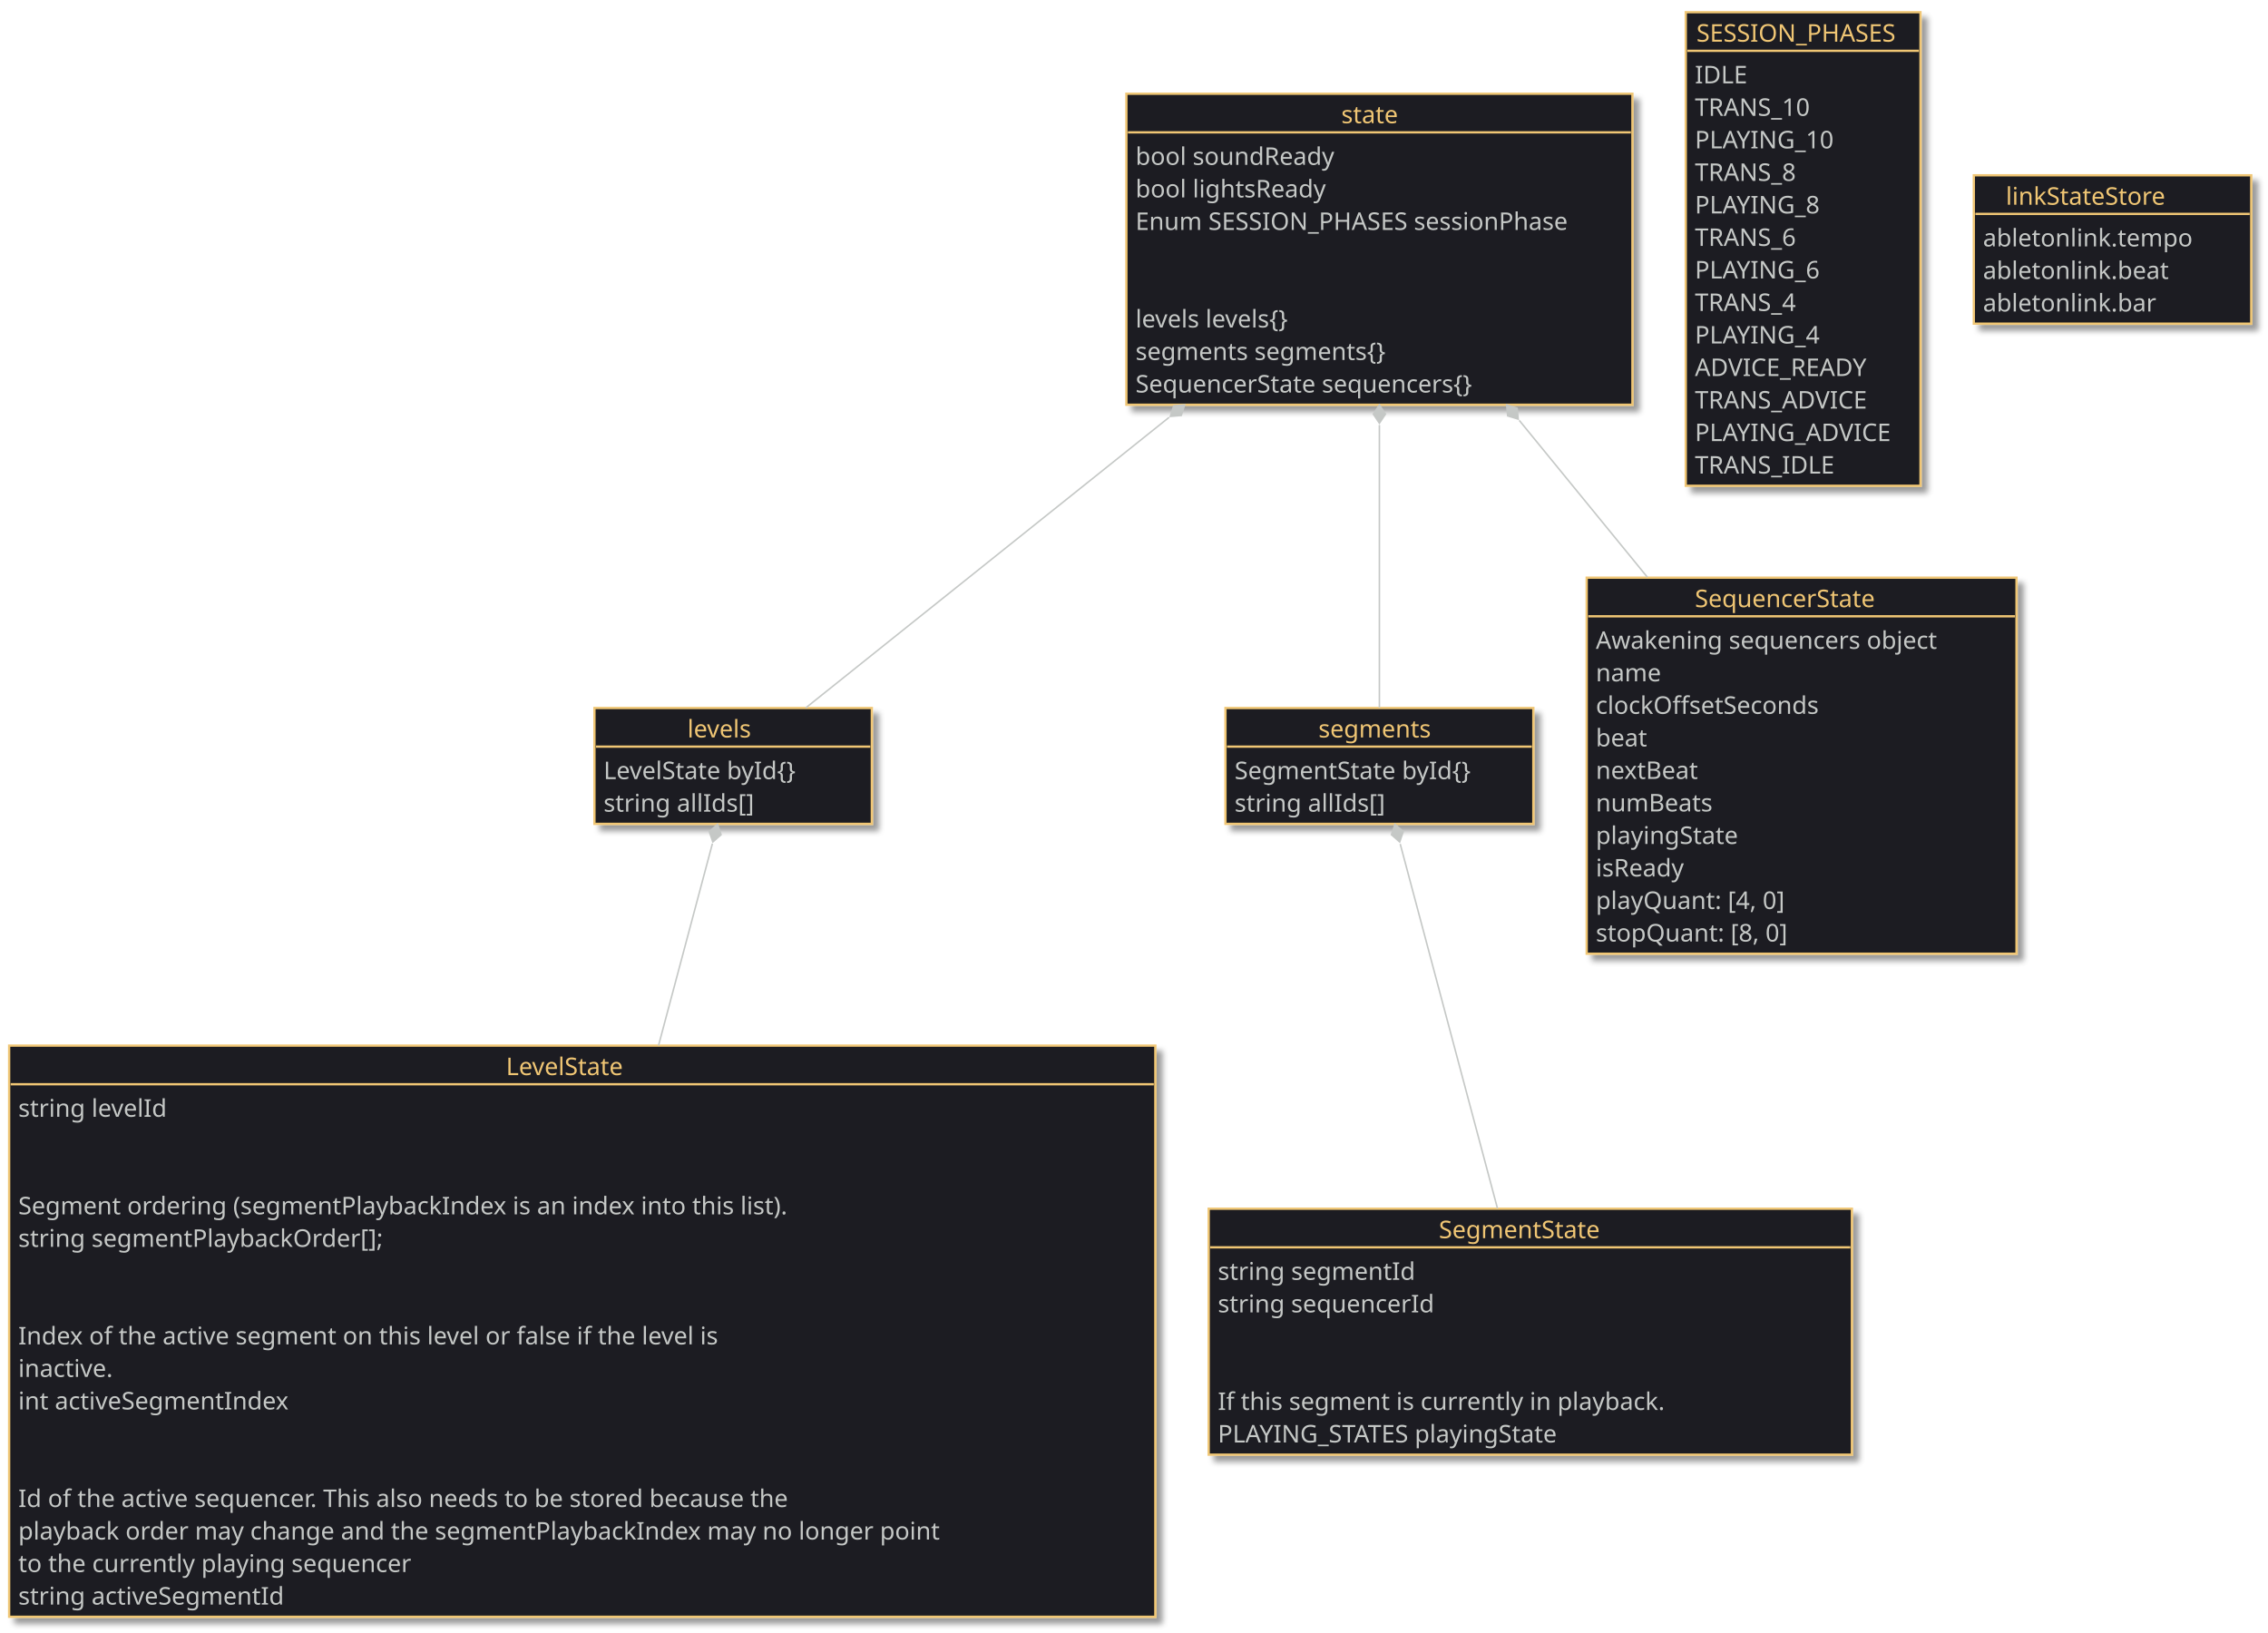
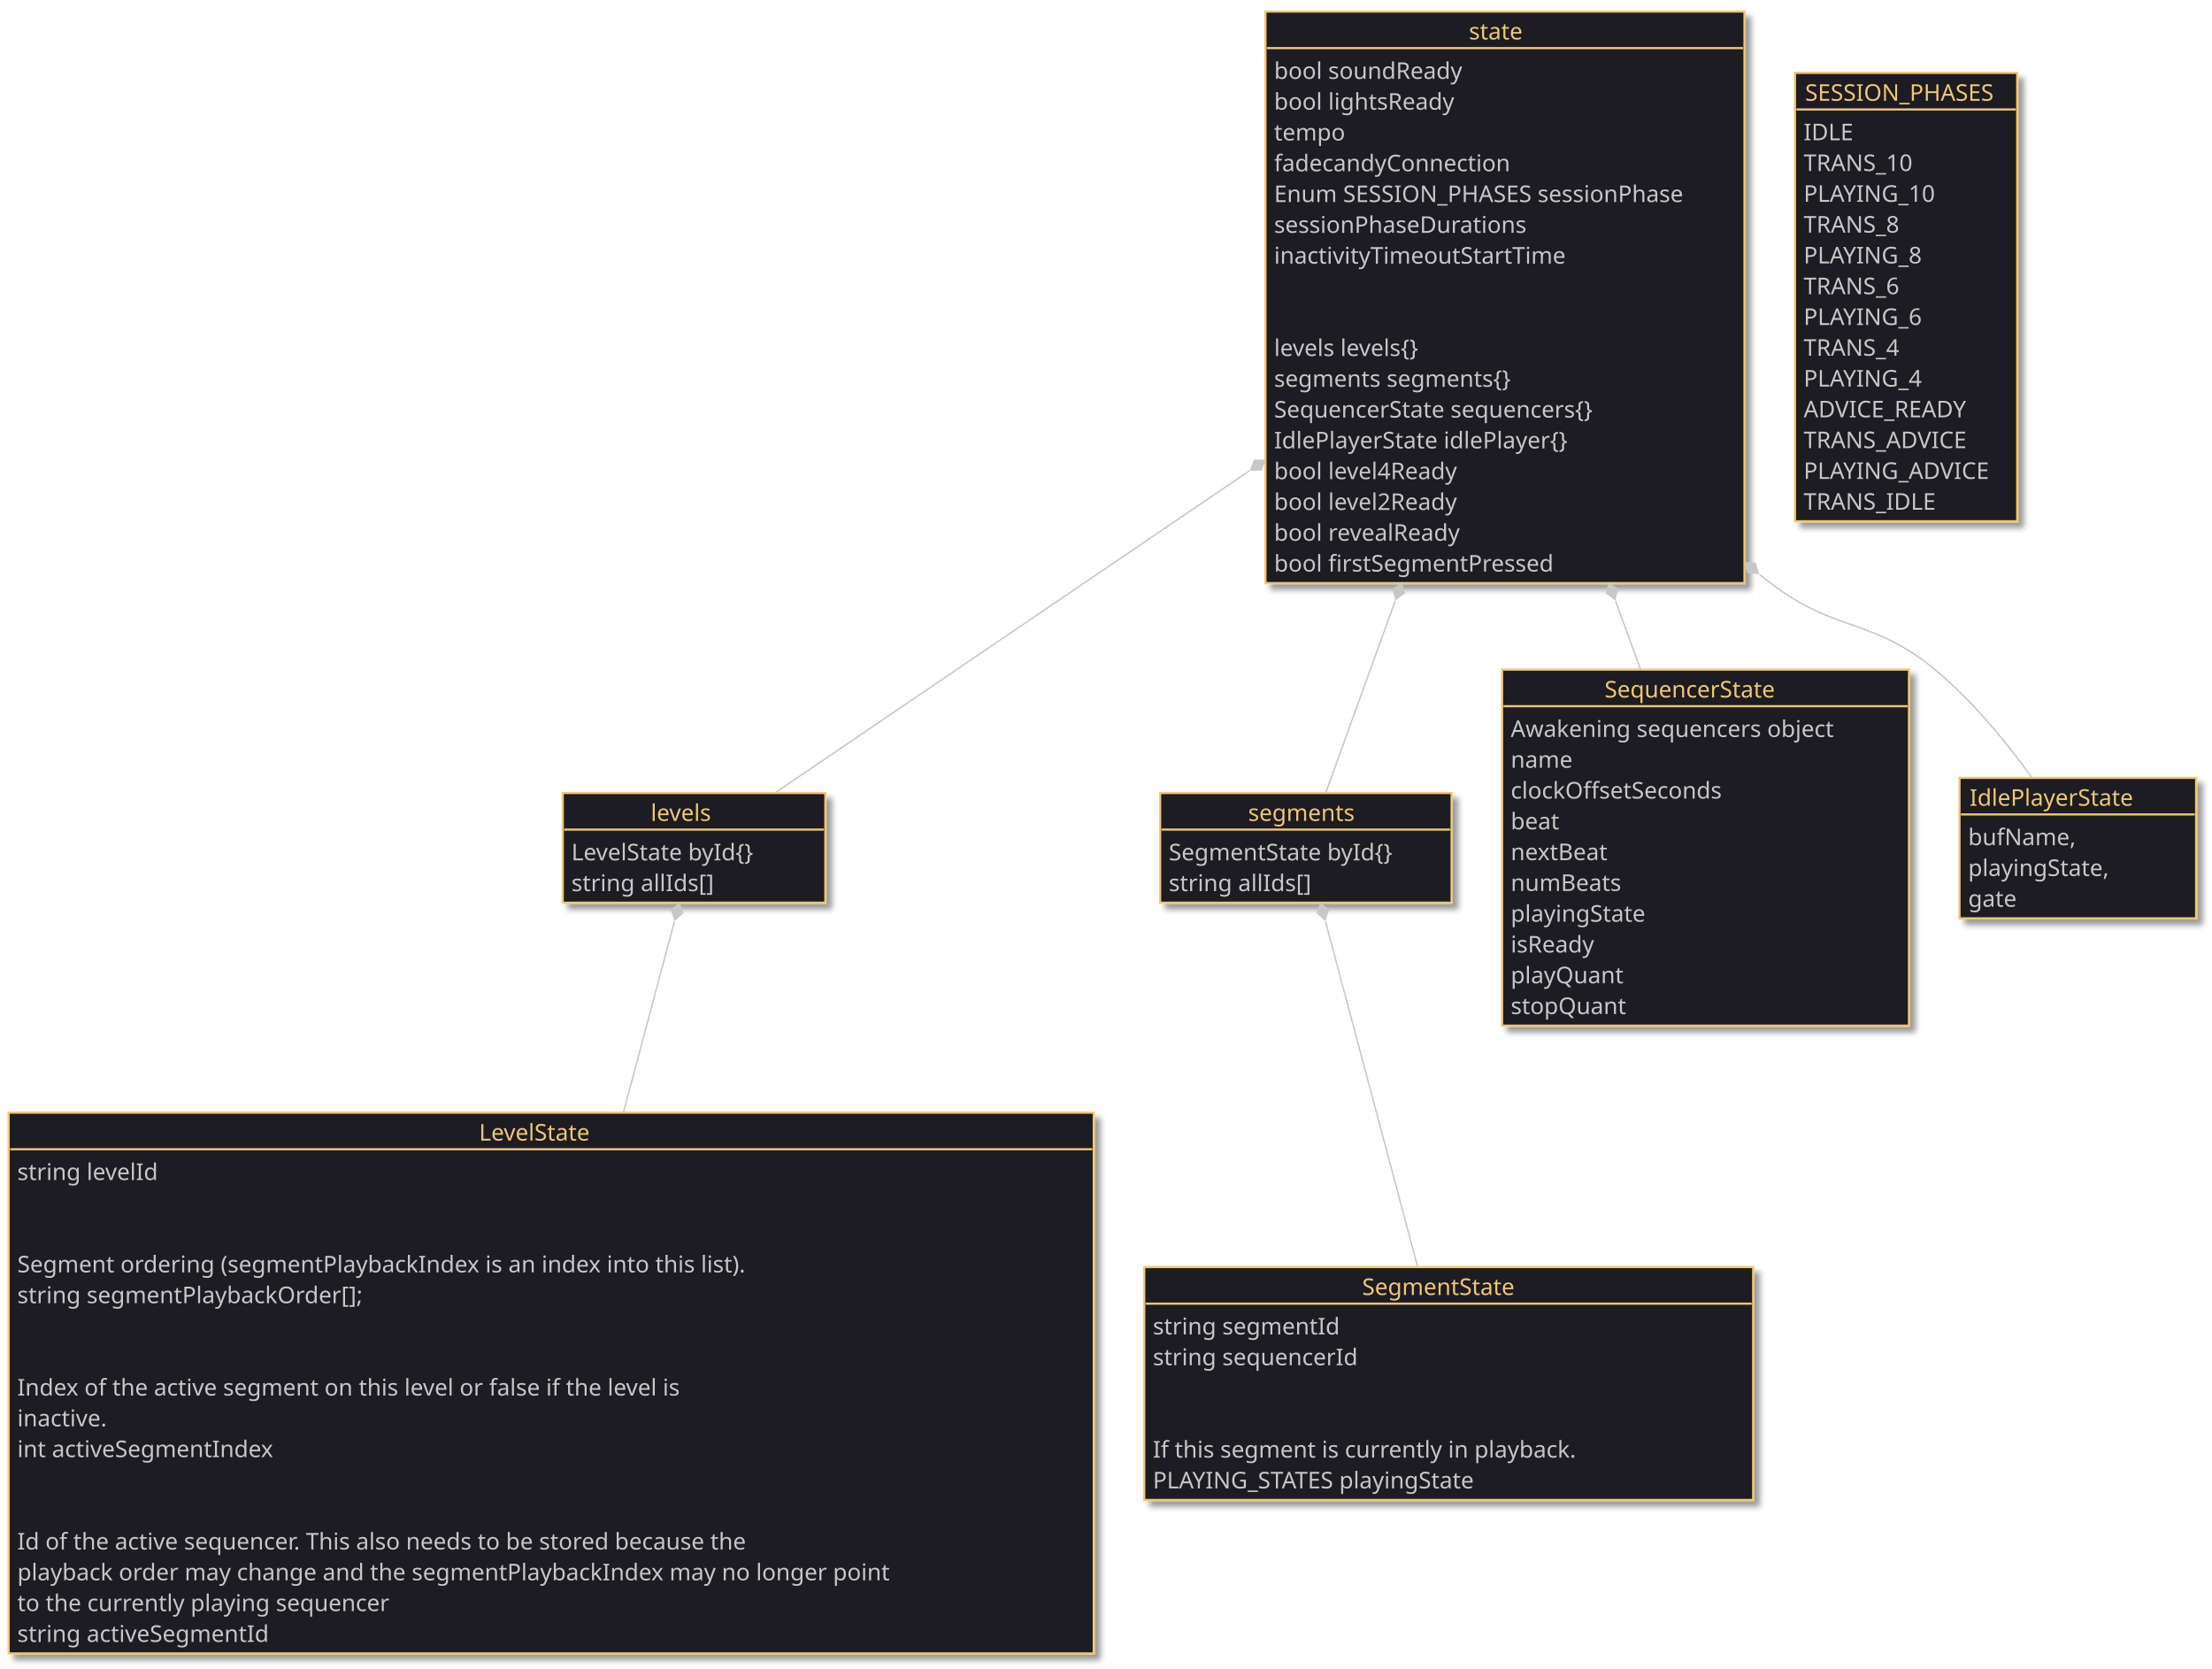
- <svg xmlns="http://www.w3.org/2000/svg" contentScriptType="application/ecmascript" contentStyleType="text/css" height="1071px" preserveAspectRatio="none" style="width:1488px;height:1071px;background:#1D1F21;" version="1.1" viewBox="0 0 1488 1071" width="1488px" zoomAndPan="magnify">
+ <svg xmlns="http://www.w3.org/2000/svg" contentScriptType="application/ecmascript" contentStyleType="text/css" height="1156px" preserveAspectRatio="none" style="width:1533px;height:1156px;background:#1D1F21;" version="1.1" viewBox="0 0 1533 1156" width="1533px" zoomAndPan="magnify">
  <defs>
-     <filter height="300%" id="f1vgdazlg7ifhx" width="300%" x="-1" y="-1">
+     <filter height="300%" id="f3u019st7f8m3" width="300%" x="-1" y="-1">
      <feGaussianBlur result="blurOut" stdDeviation="2.0" />
      <feColorMatrix in="blurOut" result="blurOut2" type="matrix" values="0 0 0 0 0 0 0 0 0 0 0 0 0 0 0 0 0 0 .4 0" />
      <feOffset dx="4.0" dy="4.0" in="blurOut2" result="blurOut3" />
      <feBlend in="SourceGraphic" in2="blurOut3" mode="normal" />
    </filter>
  </defs>
  <g>
-     <rect fill="#1D1F21" filter="url(#f1vgdazlg7ifhx)" height="204.023" style="stroke: #F0C674; stroke-width: 1.5;" width="332" x="739" y="61.5" />
-     <text fill="#F0C674" font-family="Monaco" font-size="16" lengthAdjust="spacingAndGlyphs" textLength="50" x="880" y="80.836">state</text>
-     <line style="stroke: #F0C674; stroke-width: 1.5;" x1="740" x2="1070" y1="86.836" y2="86.836" />
-     <text fill="#C5C8C6" font-family="Monaco" font-size="16" lengthAdjust="spacingAndGlyphs" textLength="150" x="745" y="108.172">bool soundReady</text>
-     <text fill="#C5C8C6" font-family="Monaco" font-size="16" lengthAdjust="spacingAndGlyphs" textLength="160" x="745" y="129.508">bool lightsReady</text>
-     <text fill="#C5C8C6" font-family="Monaco" font-size="16" lengthAdjust="spacingAndGlyphs" textLength="320" x="745" y="150.844">Enum SESSION_PHASES sessionPhase</text>
-     <text fill="#C5C8C6" font-family="Monaco" font-size="16" lengthAdjust="spacingAndGlyphs" textLength="0" x="755" y="172.18" />
-     <text fill="#C5C8C6" font-family="Monaco" font-size="16" lengthAdjust="spacingAndGlyphs" textLength="0" x="755" y="193.516" />
-     <text fill="#C5C8C6" font-family="Monaco" font-size="16" lengthAdjust="spacingAndGlyphs" textLength="150" x="745" y="214.852">levels levels{}</text>
-     <text fill="#C5C8C6" font-family="Monaco" font-size="16" lengthAdjust="spacingAndGlyphs" textLength="190" x="745" y="236.188">segments segments{}</text>
-     <text fill="#C5C8C6" font-family="Monaco" font-size="16" lengthAdjust="spacingAndGlyphs" textLength="270" x="745" y="257.523">SequencerState sequencers{}</text>
-     <rect fill="#1D1F21" filter="url(#f1vgdazlg7ifhx)" height="76.008" style="stroke: #F0C674; stroke-width: 1.5;" width="182" x="390" y="464.5" />
-     <text fill="#F0C674" font-family="Monaco" font-size="16" lengthAdjust="spacingAndGlyphs" textLength="60" x="451" y="483.836">levels</text>
-     <line style="stroke: #F0C674; stroke-width: 1.5;" x1="391" x2="571" y1="489.836" y2="489.836" />
-     <text fill="#C5C8C6" font-family="Monaco" font-size="16" lengthAdjust="spacingAndGlyphs" textLength="170" x="396" y="511.172">LevelState byId{}</text>
-     <text fill="#C5C8C6" font-family="Monaco" font-size="16" lengthAdjust="spacingAndGlyphs" textLength="150" x="396" y="532.508">string allIds[]</text>
-     <rect fill="#1D1F21" filter="url(#f1vgdazlg7ifhx)" height="374.711" style="stroke: #F0C674; stroke-width: 1.5;" width="752" x="6" y="686" />
-     <text fill="#F0C674" font-family="Monaco" font-size="16" lengthAdjust="spacingAndGlyphs" textLength="100" x="332" y="705.336">LevelState</text>
-     <line style="stroke: #F0C674; stroke-width: 1.5;" x1="7" x2="757" y1="711.336" y2="711.336" />
-     <text fill="#C5C8C6" font-family="Monaco" font-size="16" lengthAdjust="spacingAndGlyphs" textLength="140" x="12" y="732.672">string levelId</text>
-     <text fill="#C5C8C6" font-family="Monaco" font-size="16" lengthAdjust="spacingAndGlyphs" textLength="0" x="22" y="754.008" />
-     <text fill="#C5C8C6" font-family="Monaco" font-size="16" lengthAdjust="spacingAndGlyphs" textLength="0" x="22" y="775.344" />
-     <text fill="#C5C8C6" font-family="Monaco" font-size="16" lengthAdjust="spacingAndGlyphs" textLength="670" x="12" y="796.68">Segment ordering (segmentPlaybackIndex is an index into this list).</text>
-     <text fill="#C5C8C6" font-family="Monaco" font-size="16" lengthAdjust="spacingAndGlyphs" textLength="300" x="12" y="818.016">string segmentPlaybackOrder[];</text>
-     <text fill="#C5C8C6" font-family="Monaco" font-size="16" lengthAdjust="spacingAndGlyphs" textLength="0" x="22" y="839.352" />
-     <text fill="#C5C8C6" font-family="Monaco" font-size="16" lengthAdjust="spacingAndGlyphs" textLength="0" x="22" y="860.688" />
-     <text fill="#C5C8C6" font-family="Monaco" font-size="16" lengthAdjust="spacingAndGlyphs" textLength="660" x="12" y="882.023">Index of the active segment on this level or false if the level is</text>
-     <text fill="#C5C8C6" font-family="Monaco" font-size="16" lengthAdjust="spacingAndGlyphs" textLength="90" x="12" y="903.359">inactive.</text>
-     <text fill="#C5C8C6" font-family="Monaco" font-size="16" lengthAdjust="spacingAndGlyphs" textLength="220" x="12" y="924.695">int activeSegmentIndex</text>
-     <text fill="#C5C8C6" font-family="Monaco" font-size="16" lengthAdjust="spacingAndGlyphs" textLength="0" x="22" y="946.031" />
-     <text fill="#C5C8C6" font-family="Monaco" font-size="16" lengthAdjust="spacingAndGlyphs" textLength="0" x="22" y="967.367" />
-     <text fill="#C5C8C6" font-family="Monaco" font-size="16" lengthAdjust="spacingAndGlyphs" textLength="690" x="12" y="988.703">Id of the active sequencer.  This also needs to be stored because the</text>
-     <text fill="#C5C8C6" font-family="Monaco" font-size="16" lengthAdjust="spacingAndGlyphs" textLength="740" x="12" y="1010.039">playback order may change and the segmentPlaybackIndex may no longer point</text>
-     <text fill="#C5C8C6" font-family="Monaco" font-size="16" lengthAdjust="spacingAndGlyphs" textLength="340" x="12" y="1031.375">to the currently playing sequencer</text>
-     <text fill="#C5C8C6" font-family="Monaco" font-size="16" lengthAdjust="spacingAndGlyphs" textLength="220" x="12" y="1052.711">string activeSegmentId</text>
-     <rect fill="#1D1F21" filter="url(#f1vgdazlg7ifhx)" height="76.008" style="stroke: #F0C674; stroke-width: 1.5;" width="202" x="804" y="464.5" />
-     <text fill="#F0C674" font-family="Monaco" font-size="16" lengthAdjust="spacingAndGlyphs" textLength="80" x="865" y="483.836">segments</text>
-     <line style="stroke: #F0C674; stroke-width: 1.5;" x1="805" x2="1005" y1="489.836" y2="489.836" />
-     <text fill="#C5C8C6" font-family="Monaco" font-size="16" lengthAdjust="spacingAndGlyphs" textLength="190" x="810" y="511.172">SegmentState byId{}</text>
-     <text fill="#C5C8C6" font-family="Monaco" font-size="16" lengthAdjust="spacingAndGlyphs" textLength="150" x="810" y="532.508">string allIds[]</text>
-     <rect fill="#1D1F21" filter="url(#f1vgdazlg7ifhx)" height="161.352" style="stroke: #F0C674; stroke-width: 1.5;" width="422" x="793" y="793" />
-     <text fill="#F0C674" font-family="Monaco" font-size="16" lengthAdjust="spacingAndGlyphs" textLength="120" x="944" y="812.336">SegmentState</text>
-     <line style="stroke: #F0C674; stroke-width: 1.5;" x1="794" x2="1214" y1="818.336" y2="818.336" />
-     <text fill="#C5C8C6" font-family="Monaco" font-size="16" lengthAdjust="spacingAndGlyphs" textLength="160" x="799" y="839.672">string segmentId</text>
-     <text fill="#C5C8C6" font-family="Monaco" font-size="16" lengthAdjust="spacingAndGlyphs" textLength="180" x="799" y="861.008">string sequencerId</text>
-     <text fill="#C5C8C6" font-family="Monaco" font-size="16" lengthAdjust="spacingAndGlyphs" textLength="0" x="809" y="882.344" />
-     <text fill="#C5C8C6" font-family="Monaco" font-size="16" lengthAdjust="spacingAndGlyphs" textLength="0" x="809" y="903.68" />
-     <text fill="#C5C8C6" font-family="Monaco" font-size="16" lengthAdjust="spacingAndGlyphs" textLength="410" x="799" y="925.016">If this segment is currently in playback.</text>
-     <text fill="#C5C8C6" font-family="Monaco" font-size="16" lengthAdjust="spacingAndGlyphs" textLength="270" x="799" y="946.352">PLAYING_STATES playingState</text>
-     <rect fill="#1D1F21" filter="url(#f1vgdazlg7ifhx)" height="310.703" style="stroke: #F0C674; stroke-width: 1.5;" width="154" x="1106" y="8" />
-     <text fill="#F0C674" font-family="Monaco" font-size="16" lengthAdjust="spacingAndGlyphs" textLength="140" x="1113" y="27.336">SESSION_PHASES</text>
-     <line style="stroke: #F0C674; stroke-width: 1.5;" x1="1107" x2="1259" y1="33.336" y2="33.336" />
-     <text fill="#C5C8C6" font-family="Monaco" font-size="16" lengthAdjust="spacingAndGlyphs" textLength="40" x="1112" y="54.672">IDLE</text>
-     <text fill="#C5C8C6" font-family="Monaco" font-size="16" lengthAdjust="spacingAndGlyphs" textLength="80" x="1112" y="76.008">TRANS_10</text>
-     <text fill="#C5C8C6" font-family="Monaco" font-size="16" lengthAdjust="spacingAndGlyphs" textLength="100" x="1112" y="97.344">PLAYING_10</text>
-     <text fill="#C5C8C6" font-family="Monaco" font-size="16" lengthAdjust="spacingAndGlyphs" textLength="70" x="1112" y="118.68">TRANS_8</text>
-     <text fill="#C5C8C6" font-family="Monaco" font-size="16" lengthAdjust="spacingAndGlyphs" textLength="90" x="1112" y="140.016">PLAYING_8</text>
-     <text fill="#C5C8C6" font-family="Monaco" font-size="16" lengthAdjust="spacingAndGlyphs" textLength="70" x="1112" y="161.352">TRANS_6</text>
-     <text fill="#C5C8C6" font-family="Monaco" font-size="16" lengthAdjust="spacingAndGlyphs" textLength="90" x="1112" y="182.688">PLAYING_6</text>
-     <text fill="#C5C8C6" font-family="Monaco" font-size="16" lengthAdjust="spacingAndGlyphs" textLength="70" x="1112" y="204.023">TRANS_4</text>
-     <text fill="#C5C8C6" font-family="Monaco" font-size="16" lengthAdjust="spacingAndGlyphs" textLength="90" x="1112" y="225.359">PLAYING_4</text>
-     <text fill="#C5C8C6" font-family="Monaco" font-size="16" lengthAdjust="spacingAndGlyphs" textLength="120" x="1112" y="246.695">ADVICE_READY</text>
-     <text fill="#C5C8C6" font-family="Monaco" font-size="16" lengthAdjust="spacingAndGlyphs" textLength="120" x="1112" y="268.031">TRANS_ADVICE</text>
-     <text fill="#C5C8C6" font-family="Monaco" font-size="16" lengthAdjust="spacingAndGlyphs" textLength="140" x="1112" y="289.367">PLAYING_ADVICE</text>
-     <text fill="#C5C8C6" font-family="Monaco" font-size="16" lengthAdjust="spacingAndGlyphs" textLength="100" x="1112" y="310.703">TRANS_IDLE</text>
-     <rect fill="#1D1F21" filter="url(#f1vgdazlg7ifhx)" height="97.344" style="stroke: #F0C674; stroke-width: 1.5;" width="182" x="1295" y="115" />
-     <text fill="#F0C674" font-family="Monaco" font-size="16" lengthAdjust="spacingAndGlyphs" textLength="140" x="1316" y="134.336">linkStateStore</text>
-     <line style="stroke: #F0C674; stroke-width: 1.5;" x1="1296" x2="1476" y1="140.336" y2="140.336" />
-     <text fill="#C5C8C6" font-family="Monaco" font-size="16" lengthAdjust="spacingAndGlyphs" textLength="170" x="1301" y="161.672">abletonlink.tempo</text>
-     <text fill="#C5C8C6" font-family="Monaco" font-size="16" lengthAdjust="spacingAndGlyphs" textLength="160" x="1301" y="183.008">abletonlink.beat</text>
-     <text fill="#C5C8C6" font-family="Monaco" font-size="16" lengthAdjust="spacingAndGlyphs" textLength="150" x="1301" y="204.344">abletonlink.bar</text>
-     <rect fill="#1D1F21" filter="url(#f1vgdazlg7ifhx)" height="246.695" style="stroke: #F0C674; stroke-width: 1.5;" width="282" x="1041" y="379" />
-     <text fill="#F0C674" font-family="Monaco" font-size="16" lengthAdjust="spacingAndGlyphs" textLength="140" x="1112" y="398.336">SequencerState</text>
-     <line style="stroke: #F0C674; stroke-width: 1.5;" x1="1042" x2="1322" y1="404.336" y2="404.336" />
-     <text fill="#C5C8C6" font-family="Monaco" font-size="16" lengthAdjust="spacingAndGlyphs" textLength="270" x="1047" y="425.672">Awakening sequencers object</text>
-     <text fill="#C5C8C6" font-family="Monaco" font-size="16" lengthAdjust="spacingAndGlyphs" textLength="40" x="1047" y="447.008">name</text>
-     <text fill="#C5C8C6" font-family="Monaco" font-size="16" lengthAdjust="spacingAndGlyphs" textLength="180" x="1047" y="468.344">clockOffsetSeconds</text>
-     <text fill="#C5C8C6" font-family="Monaco" font-size="16" lengthAdjust="spacingAndGlyphs" textLength="40" x="1047" y="489.68">beat</text>
-     <text fill="#C5C8C6" font-family="Monaco" font-size="16" lengthAdjust="spacingAndGlyphs" textLength="80" x="1047" y="511.016">nextBeat</text>
-     <text fill="#C5C8C6" font-family="Monaco" font-size="16" lengthAdjust="spacingAndGlyphs" textLength="80" x="1047" y="532.352">numBeats</text>
-     <text fill="#C5C8C6" font-family="Monaco" font-size="16" lengthAdjust="spacingAndGlyphs" textLength="120" x="1047" y="553.688">playingState</text>
-     <text fill="#C5C8C6" font-family="Monaco" font-size="16" lengthAdjust="spacingAndGlyphs" textLength="70" x="1047" y="575.023">isReady</text>
-     <text fill="#C5C8C6" font-family="Monaco" font-size="16" lengthAdjust="spacingAndGlyphs" textLength="170" x="1047" y="596.359">playQuant: [4, 0]</text>
-     <text fill="#C5C8C6" font-family="Monaco" font-size="16" lengthAdjust="spacingAndGlyphs" textLength="170" x="1047" y="617.695">stopQuant: [8, 0]</text>
-     <path d="M767.039,273.804 C685.005,339.392 586.057,418.504 528.654,464.399 " fill="none" id="state-levels" style="stroke: #C5C8C6; stroke-width: 1.0;" />
-     <polygon fill="#C5C8C6" points="777.211,265.671,770.027,266.294,767.838,273.165,775.023,272.542,777.211,265.671" style="stroke: #C5C8C6; stroke-width: 1.0;" />
-     <path d="M467.393,553.491 C458.073,588.42 445.08,637.111 432.037,685.987 " fill="none" id="levels-LevelState" style="stroke: #C5C8C6; stroke-width: 1.0;" />
-     <polygon fill="#C5C8C6" points="470.778,540.806,465.366,545.572,467.684,552.4,473.096,547.635,470.778,540.806" style="stroke: #C5C8C6; stroke-width: 1.0;" />
-     <path d="M905,278.834 C905,343.395 905,419.671 905,464.399 " fill="none" id="state-segments" style="stroke: #C5C8C6; stroke-width: 1.0;" />
-     <polygon fill="#C5C8C6" points="905,265.671,901,271.671,905,277.671,909,271.671,905,265.671" style="stroke: #C5C8C6; stroke-width: 1.0;" />
-     <path d="M918.659,553.688 C935.151,615.491 963.085,720.171 982.482,792.861 " fill="none" id="segments-SegmentState" style="stroke: #C5C8C6; stroke-width: 1.0;" />
-     <polygon fill="#C5C8C6" points="915.222,540.806,912.904,547.635,918.316,552.4,920.634,545.572,915.222,540.806" style="stroke: #C5C8C6; stroke-width: 1.0;" />
-     <path d="M996.758,275.796 C1023.709,308.779 1053.335,345.037 1080.839,378.696 " fill="none" id="state-SequencerState" style="stroke: #C5C8C6; stroke-width: 1.0;" />
-     <polygon fill="#C5C8C6" points="988.485,265.671,989.184,272.848,996.078,274.963,995.379,267.786,988.485,265.671" style="stroke: #C5C8C6; stroke-width: 1.0;" />
+     <rect fill="#1D1F21" filter="url(#f3u019st7f8m3)" height="396.047" style="stroke: #F0C674; stroke-width: 1.5;" width="332" x="877" y="8" />
+     <text fill="#F0C674" font-family="Monaco" font-size="16" lengthAdjust="spacingAndGlyphs" textLength="50" x="1018" y="27.336">state</text>
+     <line style="stroke: #F0C674; stroke-width: 1.5;" x1="878" x2="1208" y1="33.336" y2="33.336" />
+     <text fill="#C5C8C6" font-family="Monaco" font-size="16" lengthAdjust="spacingAndGlyphs" textLength="150" x="883" y="54.672">bool soundReady</text>
+     <text fill="#C5C8C6" font-family="Monaco" font-size="16" lengthAdjust="spacingAndGlyphs" textLength="160" x="883" y="76.008">bool lightsReady</text>
+     <text fill="#C5C8C6" font-family="Monaco" font-size="16" lengthAdjust="spacingAndGlyphs" textLength="50" x="883" y="97.344">tempo</text>
+     <text fill="#C5C8C6" font-family="Monaco" font-size="16" lengthAdjust="spacingAndGlyphs" textLength="190" x="883" y="118.68">fadecandyConnection</text>
+     <text fill="#C5C8C6" font-family="Monaco" font-size="16" lengthAdjust="spacingAndGlyphs" textLength="320" x="883" y="140.016">Enum SESSION_PHASES sessionPhase</text>
+     <text fill="#C5C8C6" font-family="Monaco" font-size="16" lengthAdjust="spacingAndGlyphs" textLength="210" x="883" y="161.352">sessionPhaseDurations</text>
+     <text fill="#C5C8C6" font-family="Monaco" font-size="16" lengthAdjust="spacingAndGlyphs" textLength="260" x="883" y="182.688">inactivityTimeoutStartTime</text>
+     <text fill="#C5C8C6" font-family="Monaco" font-size="16" lengthAdjust="spacingAndGlyphs" textLength="0" x="893" y="204.023" />
+     <text fill="#C5C8C6" font-family="Monaco" font-size="16" lengthAdjust="spacingAndGlyphs" textLength="0" x="893" y="225.359" />
+     <text fill="#C5C8C6" font-family="Monaco" font-size="16" lengthAdjust="spacingAndGlyphs" textLength="150" x="883" y="246.695">levels levels{}</text>
+     <text fill="#C5C8C6" font-family="Monaco" font-size="16" lengthAdjust="spacingAndGlyphs" textLength="190" x="883" y="268.031">segments segments{}</text>
+     <text fill="#C5C8C6" font-family="Monaco" font-size="16" lengthAdjust="spacingAndGlyphs" textLength="270" x="883" y="289.367">SequencerState sequencers{}</text>
+     <text fill="#C5C8C6" font-family="Monaco" font-size="16" lengthAdjust="spacingAndGlyphs" textLength="280" x="883" y="310.703">IdlePlayerState idlePlayer{}</text>
+     <text fill="#C5C8C6" font-family="Monaco" font-size="16" lengthAdjust="spacingAndGlyphs" textLength="160" x="883" y="332.039">bool level4Ready</text>
+     <text fill="#C5C8C6" font-family="Monaco" font-size="16" lengthAdjust="spacingAndGlyphs" textLength="160" x="883" y="353.375">bool level2Ready</text>
+     <text fill="#C5C8C6" font-family="Monaco" font-size="16" lengthAdjust="spacingAndGlyphs" textLength="160" x="883" y="374.711">bool revealReady</text>
+     <text fill="#C5C8C6" font-family="Monaco" font-size="16" lengthAdjust="spacingAndGlyphs" textLength="240" x="883" y="396.047">bool firstSegmentPressed</text>
+     <rect fill="#1D1F21" filter="url(#f3u019st7f8m3)" height="76.008" style="stroke: #F0C674; stroke-width: 1.5;" width="182" x="390" y="549.5" />
+     <text fill="#F0C674" font-family="Monaco" font-size="16" lengthAdjust="spacingAndGlyphs" textLength="60" x="451" y="568.836">levels</text>
+     <line style="stroke: #F0C674; stroke-width: 1.5;" x1="391" x2="571" y1="574.836" y2="574.836" />
+     <text fill="#C5C8C6" font-family="Monaco" font-size="16" lengthAdjust="spacingAndGlyphs" textLength="170" x="396" y="596.172">LevelState byId{}</text>
+     <text fill="#C5C8C6" font-family="Monaco" font-size="16" lengthAdjust="spacingAndGlyphs" textLength="150" x="396" y="617.508">string allIds[]</text>
+     <rect fill="#1D1F21" filter="url(#f3u019st7f8m3)" height="374.711" style="stroke: #F0C674; stroke-width: 1.5;" width="752" x="6" y="771" />
+     <text fill="#F0C674" font-family="Monaco" font-size="16" lengthAdjust="spacingAndGlyphs" textLength="100" x="332" y="790.336">LevelState</text>
+     <line style="stroke: #F0C674; stroke-width: 1.5;" x1="7" x2="757" y1="796.336" y2="796.336" />
+     <text fill="#C5C8C6" font-family="Monaco" font-size="16" lengthAdjust="spacingAndGlyphs" textLength="140" x="12" y="817.672">string levelId</text>
+     <text fill="#C5C8C6" font-family="Monaco" font-size="16" lengthAdjust="spacingAndGlyphs" textLength="0" x="22" y="839.008" />
+     <text fill="#C5C8C6" font-family="Monaco" font-size="16" lengthAdjust="spacingAndGlyphs" textLength="0" x="22" y="860.344" />
+     <text fill="#C5C8C6" font-family="Monaco" font-size="16" lengthAdjust="spacingAndGlyphs" textLength="670" x="12" y="881.68">Segment ordering (segmentPlaybackIndex is an index into this list).</text>
+     <text fill="#C5C8C6" font-family="Monaco" font-size="16" lengthAdjust="spacingAndGlyphs" textLength="300" x="12" y="903.016">string segmentPlaybackOrder[];</text>
+     <text fill="#C5C8C6" font-family="Monaco" font-size="16" lengthAdjust="spacingAndGlyphs" textLength="0" x="22" y="924.352" />
+     <text fill="#C5C8C6" font-family="Monaco" font-size="16" lengthAdjust="spacingAndGlyphs" textLength="0" x="22" y="945.688" />
+     <text fill="#C5C8C6" font-family="Monaco" font-size="16" lengthAdjust="spacingAndGlyphs" textLength="660" x="12" y="967.023">Index of the active segment on this level or false if the level is</text>
+     <text fill="#C5C8C6" font-family="Monaco" font-size="16" lengthAdjust="spacingAndGlyphs" textLength="90" x="12" y="988.359">inactive.</text>
+     <text fill="#C5C8C6" font-family="Monaco" font-size="16" lengthAdjust="spacingAndGlyphs" textLength="220" x="12" y="1009.695">int activeSegmentIndex</text>
+     <text fill="#C5C8C6" font-family="Monaco" font-size="16" lengthAdjust="spacingAndGlyphs" textLength="0" x="22" y="1031.031" />
+     <text fill="#C5C8C6" font-family="Monaco" font-size="16" lengthAdjust="spacingAndGlyphs" textLength="0" x="22" y="1052.367" />
+     <text fill="#C5C8C6" font-family="Monaco" font-size="16" lengthAdjust="spacingAndGlyphs" textLength="690" x="12" y="1073.703">Id of the active sequencer.  This also needs to be stored because the</text>
+     <text fill="#C5C8C6" font-family="Monaco" font-size="16" lengthAdjust="spacingAndGlyphs" textLength="740" x="12" y="1095.039">playback order may change and the segmentPlaybackIndex may no longer point</text>
+     <text fill="#C5C8C6" font-family="Monaco" font-size="16" lengthAdjust="spacingAndGlyphs" textLength="340" x="12" y="1116.375">to the currently playing sequencer</text>
+     <text fill="#C5C8C6" font-family="Monaco" font-size="16" lengthAdjust="spacingAndGlyphs" textLength="220" x="12" y="1137.711">string activeSegmentId</text>
+     <rect fill="#1D1F21" filter="url(#f3u019st7f8m3)" height="76.008" style="stroke: #F0C674; stroke-width: 1.5;" width="202" x="804" y="549.5" />
+     <text fill="#F0C674" font-family="Monaco" font-size="16" lengthAdjust="spacingAndGlyphs" textLength="80" x="865" y="568.836">segments</text>
+     <line style="stroke: #F0C674; stroke-width: 1.5;" x1="805" x2="1005" y1="574.836" y2="574.836" />
+     <text fill="#C5C8C6" font-family="Monaco" font-size="16" lengthAdjust="spacingAndGlyphs" textLength="190" x="810" y="596.172">SegmentState byId{}</text>
+     <text fill="#C5C8C6" font-family="Monaco" font-size="16" lengthAdjust="spacingAndGlyphs" textLength="150" x="810" y="617.508">string allIds[]</text>
+     <rect fill="#1D1F21" filter="url(#f3u019st7f8m3)" height="161.352" style="stroke: #F0C674; stroke-width: 1.5;" width="422" x="793" y="878" />
+     <text fill="#F0C674" font-family="Monaco" font-size="16" lengthAdjust="spacingAndGlyphs" textLength="120" x="944" y="897.336">SegmentState</text>
+     <line style="stroke: #F0C674; stroke-width: 1.5;" x1="794" x2="1214" y1="903.336" y2="903.336" />
+     <text fill="#C5C8C6" font-family="Monaco" font-size="16" lengthAdjust="spacingAndGlyphs" textLength="160" x="799" y="924.672">string segmentId</text>
+     <text fill="#C5C8C6" font-family="Monaco" font-size="16" lengthAdjust="spacingAndGlyphs" textLength="180" x="799" y="946.008">string sequencerId</text>
+     <text fill="#C5C8C6" font-family="Monaco" font-size="16" lengthAdjust="spacingAndGlyphs" textLength="0" x="809" y="967.344" />
+     <text fill="#C5C8C6" font-family="Monaco" font-size="16" lengthAdjust="spacingAndGlyphs" textLength="0" x="809" y="988.68" />
+     <text fill="#C5C8C6" font-family="Monaco" font-size="16" lengthAdjust="spacingAndGlyphs" textLength="410" x="799" y="1010.016">If this segment is currently in playback.</text>
+     <text fill="#C5C8C6" font-family="Monaco" font-size="16" lengthAdjust="spacingAndGlyphs" textLength="270" x="799" y="1031.352">PLAYING_STATES playingState</text>
+     <rect fill="#1D1F21" filter="url(#f3u019st7f8m3)" height="310.703" style="stroke: #F0C674; stroke-width: 1.5;" width="154" x="1244" y="50.5" />
+     <text fill="#F0C674" font-family="Monaco" font-size="16" lengthAdjust="spacingAndGlyphs" textLength="140" x="1251" y="69.836">SESSION_PHASES</text>
+     <line style="stroke: #F0C674; stroke-width: 1.5;" x1="1245" x2="1397" y1="75.836" y2="75.836" />
+     <text fill="#C5C8C6" font-family="Monaco" font-size="16" lengthAdjust="spacingAndGlyphs" textLength="40" x="1250" y="97.172">IDLE</text>
+     <text fill="#C5C8C6" font-family="Monaco" font-size="16" lengthAdjust="spacingAndGlyphs" textLength="80" x="1250" y="118.508">TRANS_10</text>
+     <text fill="#C5C8C6" font-family="Monaco" font-size="16" lengthAdjust="spacingAndGlyphs" textLength="100" x="1250" y="139.844">PLAYING_10</text>
+     <text fill="#C5C8C6" font-family="Monaco" font-size="16" lengthAdjust="spacingAndGlyphs" textLength="70" x="1250" y="161.18">TRANS_8</text>
+     <text fill="#C5C8C6" font-family="Monaco" font-size="16" lengthAdjust="spacingAndGlyphs" textLength="90" x="1250" y="182.516">PLAYING_8</text>
+     <text fill="#C5C8C6" font-family="Monaco" font-size="16" lengthAdjust="spacingAndGlyphs" textLength="70" x="1250" y="203.852">TRANS_6</text>
+     <text fill="#C5C8C6" font-family="Monaco" font-size="16" lengthAdjust="spacingAndGlyphs" textLength="90" x="1250" y="225.188">PLAYING_6</text>
+     <text fill="#C5C8C6" font-family="Monaco" font-size="16" lengthAdjust="spacingAndGlyphs" textLength="70" x="1250" y="246.523">TRANS_4</text>
+     <text fill="#C5C8C6" font-family="Monaco" font-size="16" lengthAdjust="spacingAndGlyphs" textLength="90" x="1250" y="267.859">PLAYING_4</text>
+     <text fill="#C5C8C6" font-family="Monaco" font-size="16" lengthAdjust="spacingAndGlyphs" textLength="120" x="1250" y="289.195">ADVICE_READY</text>
+     <text fill="#C5C8C6" font-family="Monaco" font-size="16" lengthAdjust="spacingAndGlyphs" textLength="120" x="1250" y="310.531">TRANS_ADVICE</text>
+     <text fill="#C5C8C6" font-family="Monaco" font-size="16" lengthAdjust="spacingAndGlyphs" textLength="140" x="1250" y="331.867">PLAYING_ADVICE</text>
+     <text fill="#C5C8C6" font-family="Monaco" font-size="16" lengthAdjust="spacingAndGlyphs" textLength="100" x="1250" y="353.203">TRANS_IDLE</text>
+     <rect fill="#1D1F21" filter="url(#f3u019st7f8m3)" height="246.695" style="stroke: #F0C674; stroke-width: 1.5;" width="282" x="1041" y="464" />
+     <text fill="#F0C674" font-family="Monaco" font-size="16" lengthAdjust="spacingAndGlyphs" textLength="140" x="1112" y="483.336">SequencerState</text>
+     <line style="stroke: #F0C674; stroke-width: 1.5;" x1="1042" x2="1322" y1="489.336" y2="489.336" />
+     <text fill="#C5C8C6" font-family="Monaco" font-size="16" lengthAdjust="spacingAndGlyphs" textLength="270" x="1047" y="510.672">Awakening sequencers object</text>
+     <text fill="#C5C8C6" font-family="Monaco" font-size="16" lengthAdjust="spacingAndGlyphs" textLength="40" x="1047" y="532.008">name</text>
+     <text fill="#C5C8C6" font-family="Monaco" font-size="16" lengthAdjust="spacingAndGlyphs" textLength="180" x="1047" y="553.344">clockOffsetSeconds</text>
+     <text fill="#C5C8C6" font-family="Monaco" font-size="16" lengthAdjust="spacingAndGlyphs" textLength="40" x="1047" y="574.68">beat</text>
+     <text fill="#C5C8C6" font-family="Monaco" font-size="16" lengthAdjust="spacingAndGlyphs" textLength="80" x="1047" y="596.016">nextBeat</text>
+     <text fill="#C5C8C6" font-family="Monaco" font-size="16" lengthAdjust="spacingAndGlyphs" textLength="80" x="1047" y="617.352">numBeats</text>
+     <text fill="#C5C8C6" font-family="Monaco" font-size="16" lengthAdjust="spacingAndGlyphs" textLength="120" x="1047" y="638.688">playingState</text>
+     <text fill="#C5C8C6" font-family="Monaco" font-size="16" lengthAdjust="spacingAndGlyphs" textLength="70" x="1047" y="660.023">isReady</text>
+     <text fill="#C5C8C6" font-family="Monaco" font-size="16" lengthAdjust="spacingAndGlyphs" textLength="90" x="1047" y="681.359">playQuant</text>
+     <text fill="#C5C8C6" font-family="Monaco" font-size="16" lengthAdjust="spacingAndGlyphs" textLength="90" x="1047" y="702.695">stopQuant</text>
+     <rect fill="#1D1F21" filter="url(#f3u019st7f8m3)" height="97.344" style="stroke: #F0C674; stroke-width: 1.5;" width="164" x="1358" y="539" />
+     <text fill="#F0C674" font-family="Monaco" font-size="16" lengthAdjust="spacingAndGlyphs" textLength="150" x="1365" y="558.336">IdlePlayerState</text>
+     <line style="stroke: #F0C674; stroke-width: 1.5;" x1="1359" x2="1521" y1="564.336" y2="564.336" />
+     <text fill="#C5C8C6" font-family="Monaco" font-size="16" lengthAdjust="spacingAndGlyphs" textLength="80" x="1364" y="585.672">bufName,</text>
+     <text fill="#C5C8C6" font-family="Monaco" font-size="16" lengthAdjust="spacingAndGlyphs" textLength="130" x="1364" y="607.008">playingState,</text>
+     <text fill="#C5C8C6" font-family="Monaco" font-size="16" lengthAdjust="spacingAndGlyphs" textLength="40" x="1364" y="628.344">gate</text>
+     <path d="M865.788,326.296 C752.536,403.174 613.116,497.816 537.05,549.452 " fill="none" id="state-levels" style="stroke: #C5C8C6; stroke-width: 1.0;" />
+     <polygon fill="#C5C8C6" points="876.663,318.914,869.452,318.974,866.734,325.654,873.945,325.594,876.663,318.914" style="stroke: #C5C8C6; stroke-width: 1.0;" />
+     <path d="M467.393,638.491 C458.073,673.42 445.08,722.111 432.037,770.987 " fill="none" id="levels-LevelState" style="stroke: #C5C8C6; stroke-width: 1.0;" />
+     <polygon fill="#C5C8C6" points="470.778,625.806,465.366,630.572,467.684,637.4,473.096,632.635,470.778,625.806" style="stroke: #C5C8C6; stroke-width: 1.0;" />
+     <path d="M966.909,416.354 C948.392,467.542 930.564,516.828 918.834,549.255 " fill="none" id="state-segments" style="stroke: #C5C8C6; stroke-width: 1.0;" />
+     <polygon fill="#C5C8C6" points="971.373,404.013,965.57,408.295,967.291,415.298,973.093,411.016,971.373,404.013" style="stroke: #C5C8C6; stroke-width: 1.0;" />
+     <path d="M918.659,638.688 C935.151,700.491 963.085,805.171 982.482,877.861 " fill="none" id="segments-SegmentState" style="stroke: #C5C8C6; stroke-width: 1.0;" />
+     <polygon fill="#C5C8C6" points="915.222,625.806,912.904,632.635,918.316,637.4,920.634,630.572,915.222,625.806" style="stroke: #C5C8C6; stroke-width: 1.0;" />
+     <path d="M1119.67,416.43 C1125.572,432.628 1131.405,448.635 1136.994,463.977 " fill="none" id="state-SequencerState" style="stroke: #C5C8C6; stroke-width: 1.0;" />
+     <polygon fill="#C5C8C6" points="1115.146,404.013,1113.442,411.02,1119.255,415.288,1120.959,408.281,1115.146,404.013" style="stroke: #C5C8C6; stroke-width: 1.0;" />
+     <path d="M1219.47,398.119 C1221.974,400.114 1224.485,402.075 1227,404 C1272.467,438.799 1296.833,427.565 1341,464 C1366.861,485.334 1390.557,514.382 1408.279,538.947 " fill="none" id="state-IdlePlayerState" style="stroke: #C5C8C6; stroke-width: 1.0;" />
+     <polygon fill="#C5C8C6" points="1209.213,389.744,1211.33,396.637,1218.507,397.334,1216.39,390.441,1209.213,389.744" style="stroke: #C5C8C6; stroke-width: 1.0;" />
  </g>
</svg>
